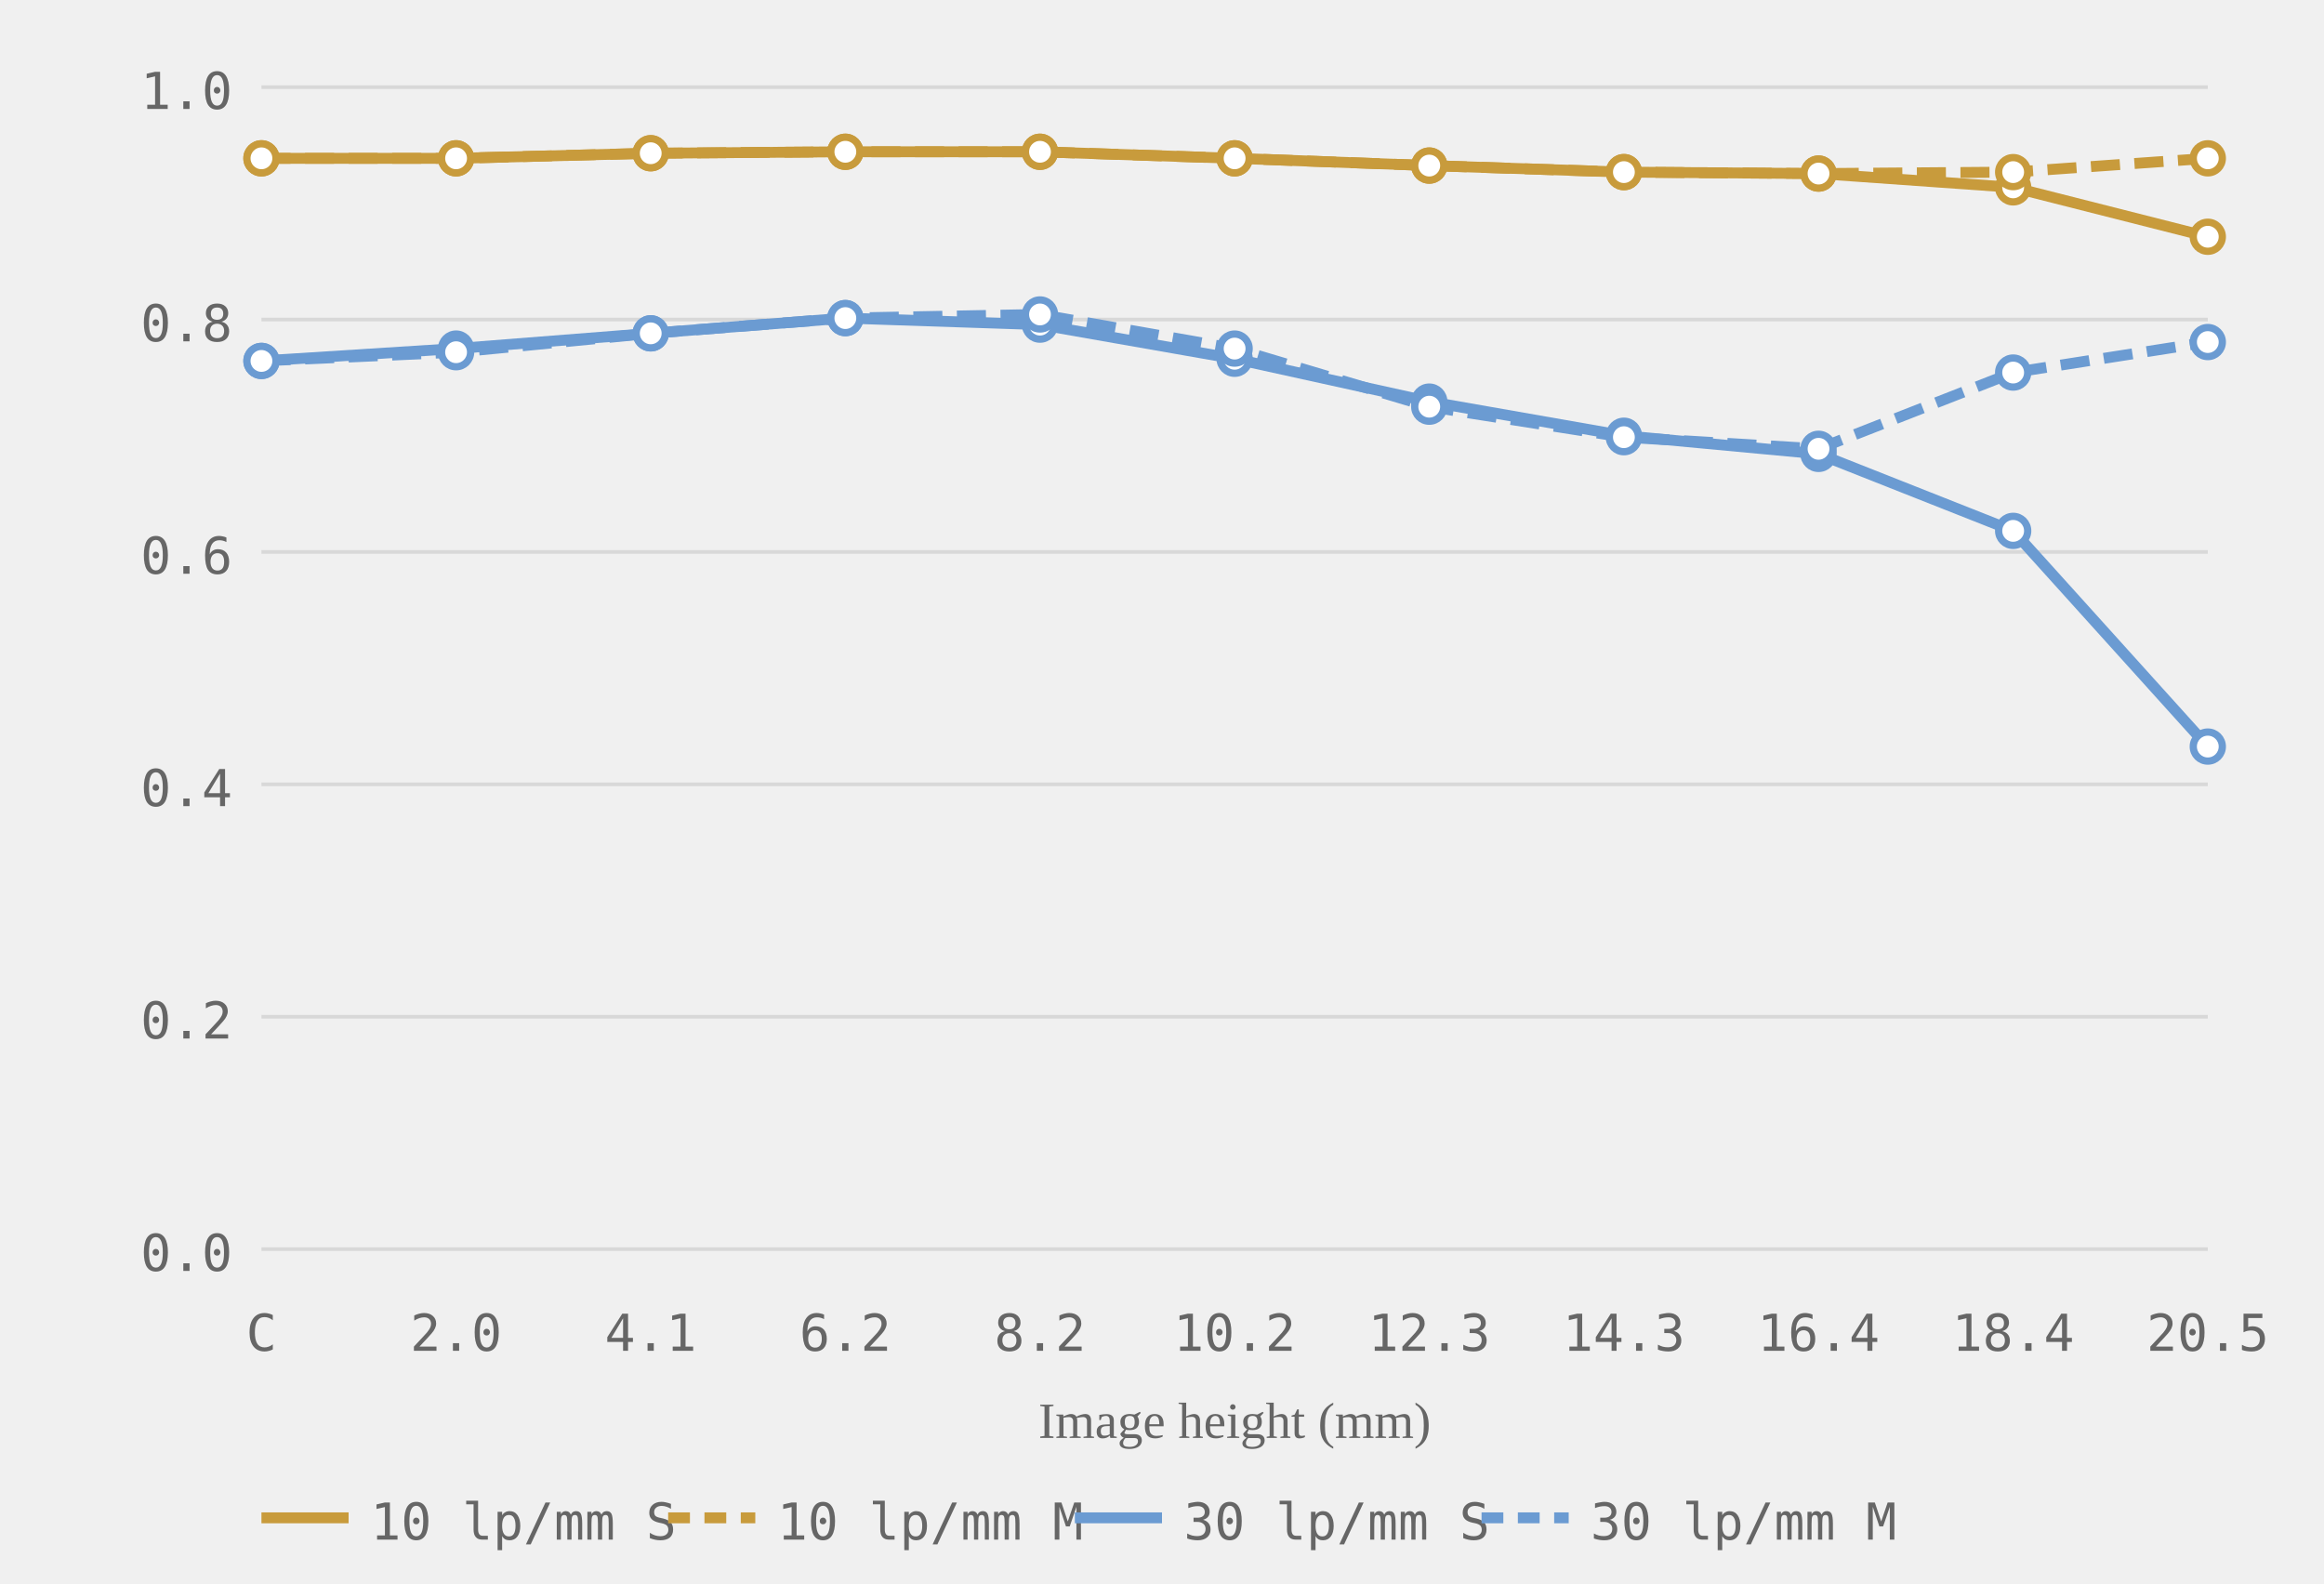
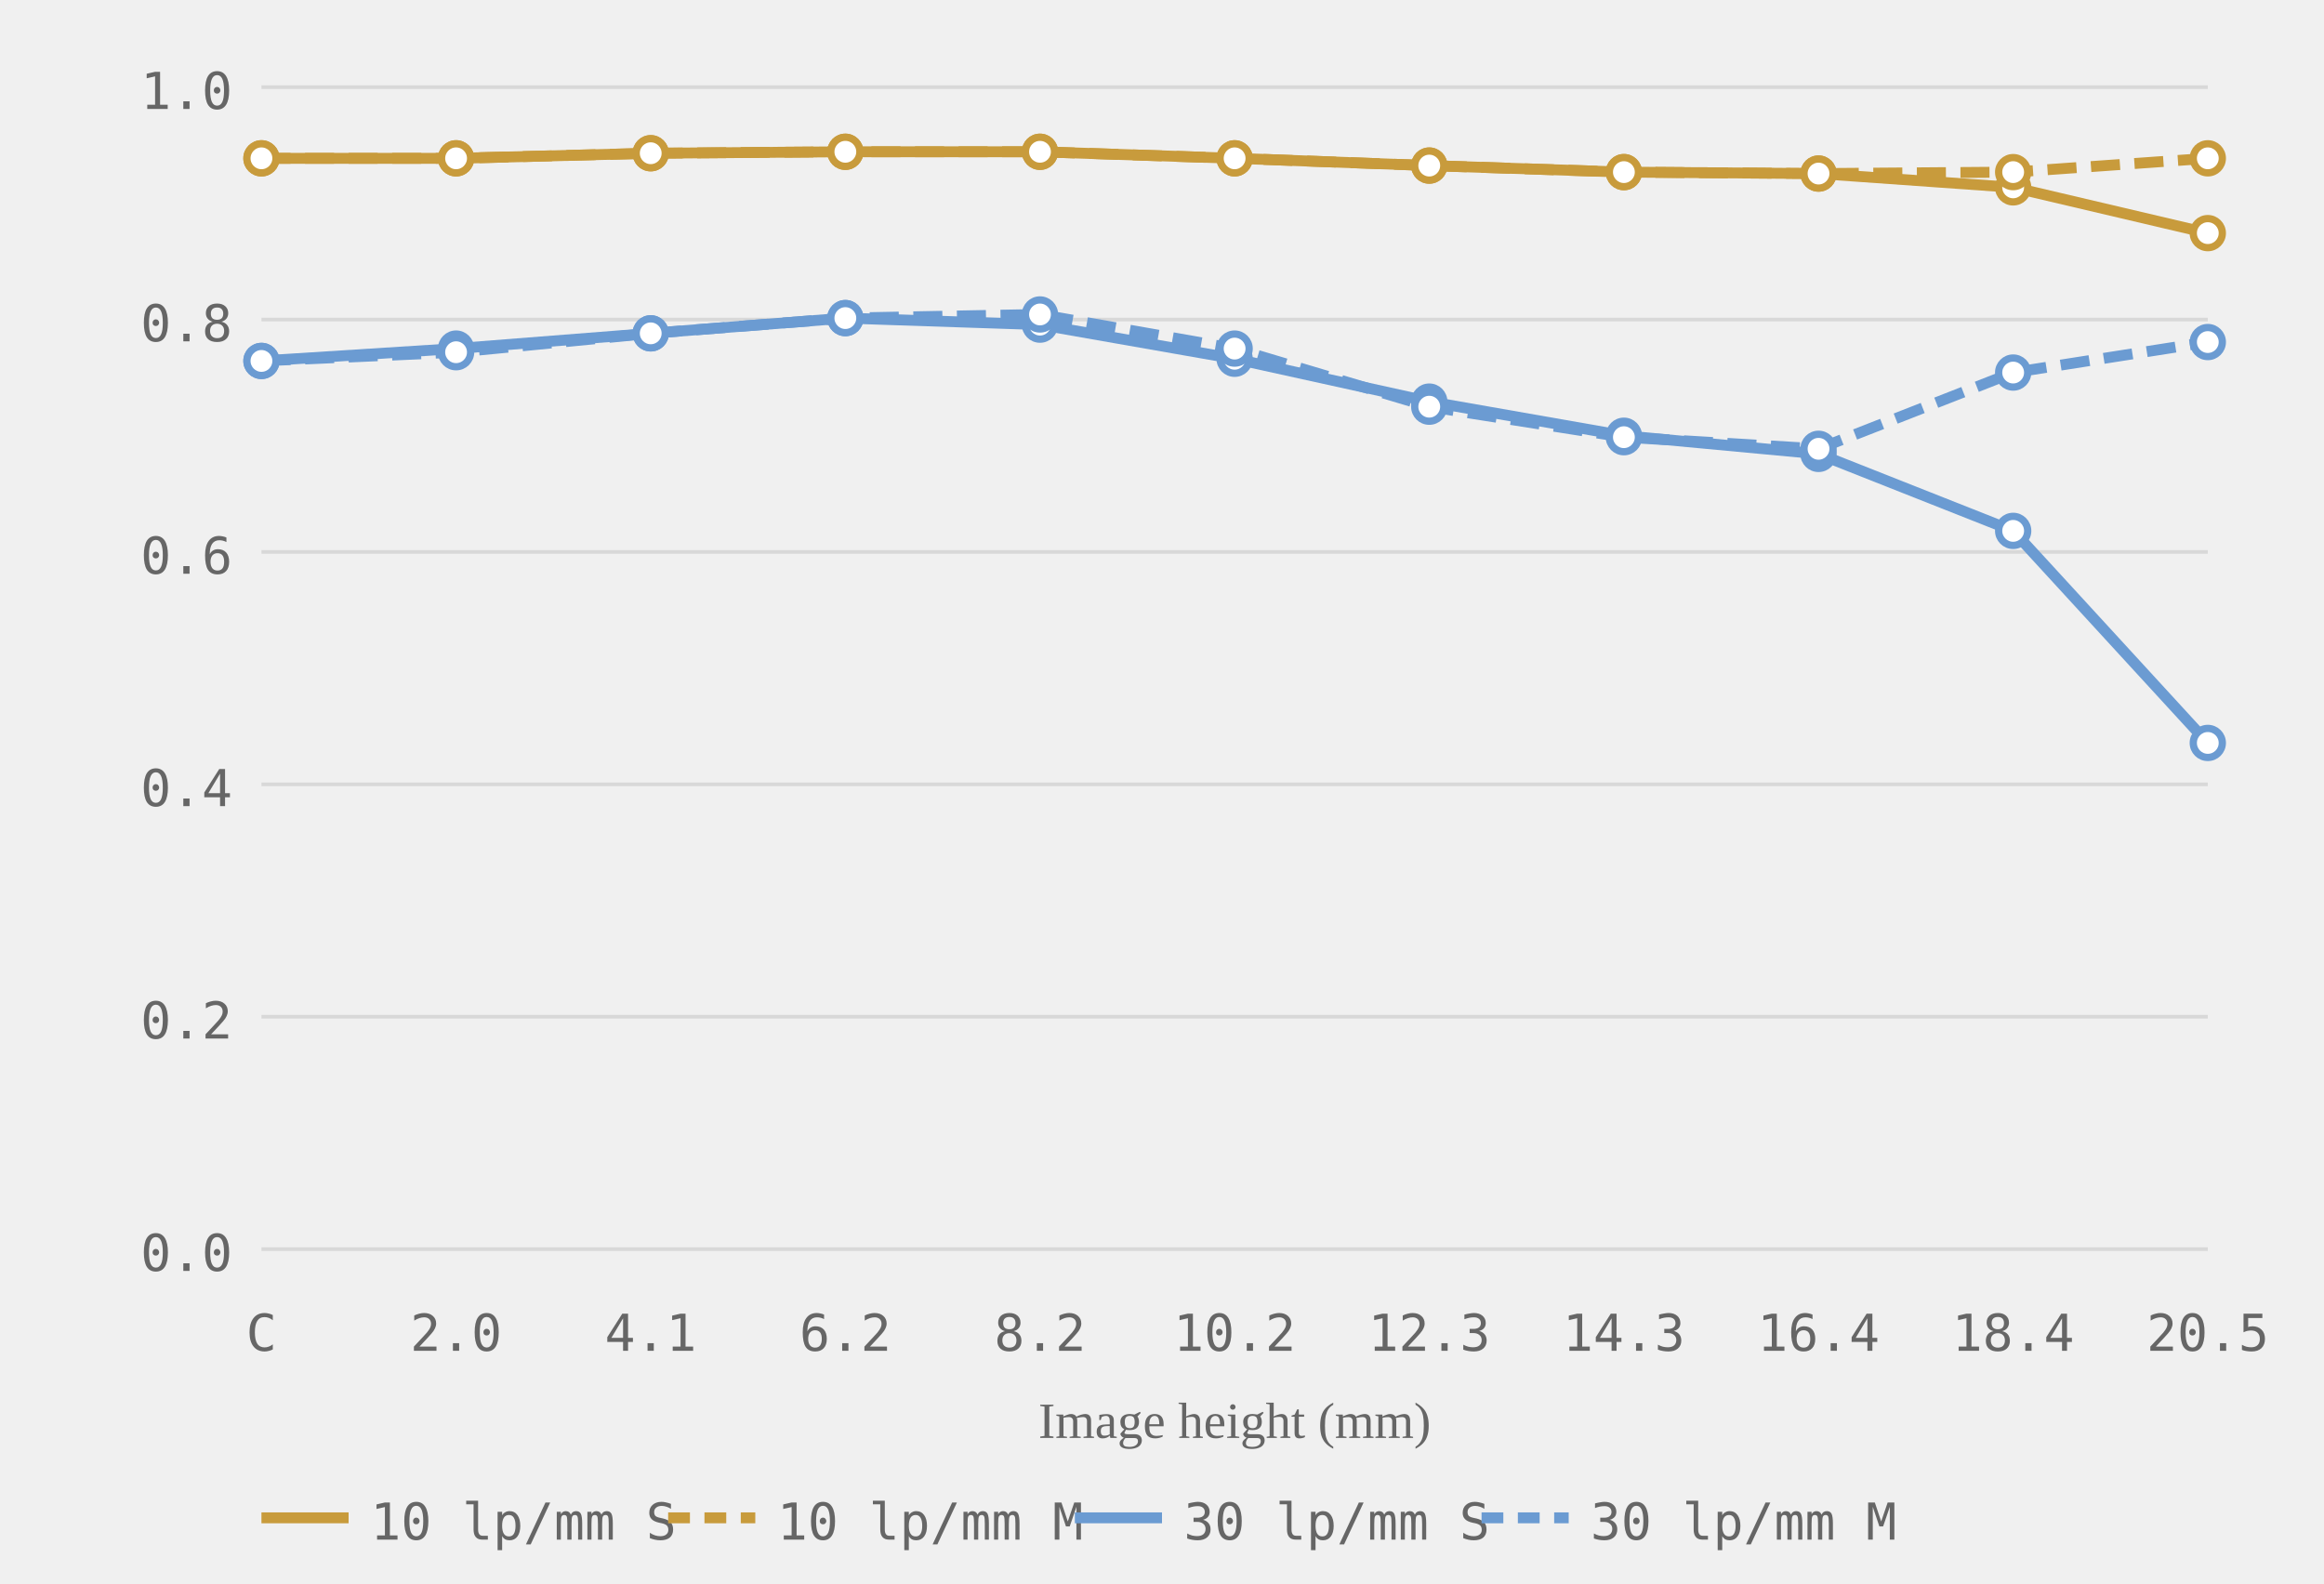
<svg xmlns="http://www.w3.org/2000/svg" viewBox="0 0 320 218" role="img" aria-label="MTF chart, generated from readings">
  <style>.grid-line { stroke: #d8d8d8; stroke-width: 0.5; }.axis-label { font-size: 7px; fill: #666666; font-family: ui-monospace, monospace; }.axis-y { text-anchor: end; }.axis-x { text-anchor: middle; }.axis-title { font-size: 7px; fill: #666666; text-anchor: middle; }.curve { fill: none; stroke-width: 1.5; }.curve-m { stroke-dasharray: 4 2; }.dot { fill: white; stroke-width: 1; }.legend-text { font-size: 7px; fill: #666666; font-family: ui-monospace, monospace; }</style>
  <line class="grid-line" x1="36" y1="172.0" x2="304" y2="172.0" />
  <line class="grid-line" x1="36" y1="140.0" x2="304" y2="140.0" />
  <line class="grid-line" x1="36" y1="108.0" x2="304" y2="108.0" />
  <line class="grid-line" x1="36" y1="76.0" x2="304" y2="76.0" />
  <line class="grid-line" x1="36" y1="44.0" x2="304" y2="44.0" />
  <line class="grid-line" x1="36" y1="12.0" x2="304" y2="12.0" />
  <text class="axis-label axis-y" x="32" y="175.0">0.0</text>
  <text class="axis-label axis-y" x="32" y="143.0">0.2</text>
  <text class="axis-label axis-y" x="32" y="111.0">0.4</text>
  <text class="axis-label axis-y" x="32" y="79.0">0.6</text>
  <text class="axis-label axis-y" x="32" y="47.0">0.8</text>
  <text class="axis-label axis-y" x="32" y="15.0">1.0</text>
  <text class="axis-label axis-x" x="36.0" y="186">C</text>
  <text class="axis-label axis-x" x="62.8" y="186">2.0</text>
  <text class="axis-label axis-x" x="89.6" y="186">4.1</text>
  <text class="axis-label axis-x" x="116.4" y="186">6.2</text>
  <text class="axis-label axis-x" x="143.2" y="186">8.2</text>
  <text class="axis-label axis-x" x="170.0" y="186">10.2</text>
  <text class="axis-label axis-x" x="196.8" y="186">12.3</text>
  <text class="axis-label axis-x" x="223.6" y="186">14.3</text>
  <text class="axis-label axis-x" x="250.4" y="186">16.4</text>
  <text class="axis-label axis-x" x="277.2" y="186">18.4</text>
  <text class="axis-label axis-x" x="304.0" y="186">20.5</text>
  <text class="axis-title" x="170.0" y="198">Image height (mm)</text>
-   <polyline class="curve curve-10" style="stroke:#c89b3c" points="36.0,21.8 62.8,21.8 89.6,21.1 116.4,20.9 143.2,20.9 170.0,21.8 196.8,22.8 223.6,23.7 250.4,23.9 277.2,25.8 304.0,32.6" />
+   <polyline class="curve curve-10" style="stroke:#c89b3c" points="36.0,21.8 62.8,21.8 89.6,21.1 116.4,20.9 143.2,20.9 170.0,21.8 196.8,22.8 223.6,23.7 250.4,23.9 277.2,25.8 304.0,32.1" />
  <polyline class="curve curve-10 curve-m" style="stroke:#c89b3c" points="36.0,21.8 62.8,21.8 89.6,21.1 116.4,20.9 143.2,20.9 170.0,21.8 196.8,22.8 223.6,23.7 250.4,23.9 277.2,23.7 304.0,21.8" stroke-dasharray="4 2" />
-   <polyline class="curve curve-30" style="stroke:#6b9bd2" points="36.0,49.7 62.8,48.0 89.6,45.9 116.4,43.8 143.2,44.7 170.0,49.4 196.8,55.3 223.6,60.0 250.4,62.5 277.2,73.1 304.0,102.8" />
+   <polyline class="curve curve-30" style="stroke:#6b9bd2" points="36.0,49.7 62.8,48.0 89.6,45.9 116.4,43.8 143.2,44.7 170.0,49.4 196.8,55.3 223.6,60.0 250.4,62.5 277.2,73.1 304.0,102.3" />
  <polyline class="curve curve-30 curve-m" style="stroke:#6b9bd2" points="36.0,49.7 62.8,48.5 89.6,45.9 116.4,43.8 143.2,43.3 170.0,48.0 196.8,56.0 223.6,60.2 250.4,61.8 277.2,51.3 304.0,47.1" stroke-dasharray="4 2" />
  <circle class="dot dot-10" style="stroke:#c89b3c" cx="36.0" cy="21.8" r="2" />
  <circle class="dot dot-10" style="stroke:#c89b3c" cx="62.8" cy="21.8" r="2" />
  <circle class="dot dot-10" style="stroke:#c89b3c" cx="89.6" cy="21.1" r="2" />
  <circle class="dot dot-10" style="stroke:#c89b3c" cx="116.4" cy="20.9" r="2" />
  <circle class="dot dot-10" style="stroke:#c89b3c" cx="143.2" cy="20.9" r="2" />
  <circle class="dot dot-10" style="stroke:#c89b3c" cx="170.0" cy="21.8" r="2" />
  <circle class="dot dot-10" style="stroke:#c89b3c" cx="196.8" cy="22.8" r="2" />
  <circle class="dot dot-10" style="stroke:#c89b3c" cx="223.6" cy="23.7" r="2" />
  <circle class="dot dot-10" style="stroke:#c89b3c" cx="250.4" cy="23.9" r="2" />
  <circle class="dot dot-10" style="stroke:#c89b3c" cx="277.2" cy="25.8" r="2" />
-   <circle class="dot dot-10" style="stroke:#c89b3c" cx="304.0" cy="32.6" r="2" />
+   <circle class="dot dot-10" style="stroke:#c89b3c" cx="304.0" cy="32.1" r="2" />
  <circle class="dot dot-10" style="stroke:#c89b3c" cx="36.0" cy="21.8" r="2" />
  <circle class="dot dot-10" style="stroke:#c89b3c" cx="62.8" cy="21.8" r="2" />
  <circle class="dot dot-10" style="stroke:#c89b3c" cx="89.6" cy="21.1" r="2" />
  <circle class="dot dot-10" style="stroke:#c89b3c" cx="116.4" cy="20.9" r="2" />
  <circle class="dot dot-10" style="stroke:#c89b3c" cx="143.2" cy="20.9" r="2" />
  <circle class="dot dot-10" style="stroke:#c89b3c" cx="170.0" cy="21.8" r="2" />
  <circle class="dot dot-10" style="stroke:#c89b3c" cx="196.8" cy="22.8" r="2" />
  <circle class="dot dot-10" style="stroke:#c89b3c" cx="223.6" cy="23.7" r="2" />
  <circle class="dot dot-10" style="stroke:#c89b3c" cx="250.4" cy="23.9" r="2" />
  <circle class="dot dot-10" style="stroke:#c89b3c" cx="277.2" cy="23.7" r="2" />
  <circle class="dot dot-10" style="stroke:#c89b3c" cx="304.0" cy="21.8" r="2" />
  <circle class="dot dot-30" style="stroke:#6b9bd2" cx="36.0" cy="49.7" r="2" />
  <circle class="dot dot-30" style="stroke:#6b9bd2" cx="62.8" cy="48.0" r="2" />
  <circle class="dot dot-30" style="stroke:#6b9bd2" cx="89.6" cy="45.9" r="2" />
  <circle class="dot dot-30" style="stroke:#6b9bd2" cx="116.4" cy="43.8" r="2" />
  <circle class="dot dot-30" style="stroke:#6b9bd2" cx="143.2" cy="44.7" r="2" />
  <circle class="dot dot-30" style="stroke:#6b9bd2" cx="170.0" cy="49.4" r="2" />
  <circle class="dot dot-30" style="stroke:#6b9bd2" cx="196.8" cy="55.3" r="2" />
  <circle class="dot dot-30" style="stroke:#6b9bd2" cx="223.6" cy="60.0" r="2" />
  <circle class="dot dot-30" style="stroke:#6b9bd2" cx="250.4" cy="62.5" r="2" />
  <circle class="dot dot-30" style="stroke:#6b9bd2" cx="277.2" cy="73.1" r="2" />
-   <circle class="dot dot-30" style="stroke:#6b9bd2" cx="304.0" cy="102.8" r="2" />
+   <circle class="dot dot-30" style="stroke:#6b9bd2" cx="304.0" cy="102.3" r="2" />
  <circle class="dot dot-30" style="stroke:#6b9bd2" cx="36.0" cy="49.7" r="2" />
  <circle class="dot dot-30" style="stroke:#6b9bd2" cx="62.8" cy="48.5" r="2" />
  <circle class="dot dot-30" style="stroke:#6b9bd2" cx="89.6" cy="45.9" r="2" />
  <circle class="dot dot-30" style="stroke:#6b9bd2" cx="116.4" cy="43.8" r="2" />
  <circle class="dot dot-30" style="stroke:#6b9bd2" cx="143.2" cy="43.3" r="2" />
  <circle class="dot dot-30" style="stroke:#6b9bd2" cx="170.0" cy="48.0" r="2" />
  <circle class="dot dot-30" style="stroke:#6b9bd2" cx="196.8" cy="56.0" r="2" />
  <circle class="dot dot-30" style="stroke:#6b9bd2" cx="223.6" cy="60.2" r="2" />
  <circle class="dot dot-30" style="stroke:#6b9bd2" cx="250.4" cy="61.8" r="2" />
  <circle class="dot dot-30" style="stroke:#6b9bd2" cx="277.2" cy="51.3" r="2" />
  <circle class="dot dot-30" style="stroke:#6b9bd2" cx="304.0" cy="47.1" r="2" />
  <line x1="36" y1="209" x2="48" y2="209" stroke="#c89b3c" stroke-width="1.5" />
  <text class="legend-text" x="51" y="212">10 lp/mm S</text>
  <line x1="92" y1="209" x2="104" y2="209" stroke="#c89b3c" stroke-width="1.5" stroke-dasharray="3 2" />
  <text class="legend-text" x="107" y="212">10 lp/mm M</text>
  <line x1="148" y1="209" x2="160" y2="209" stroke="#6b9bd2" stroke-width="1.5" />
  <text class="legend-text" x="163" y="212">30 lp/mm S</text>
  <line x1="204" y1="209" x2="216" y2="209" stroke="#6b9bd2" stroke-width="1.5" stroke-dasharray="3 2" />
  <text class="legend-text" x="219" y="212">30 lp/mm M</text>
</svg>
